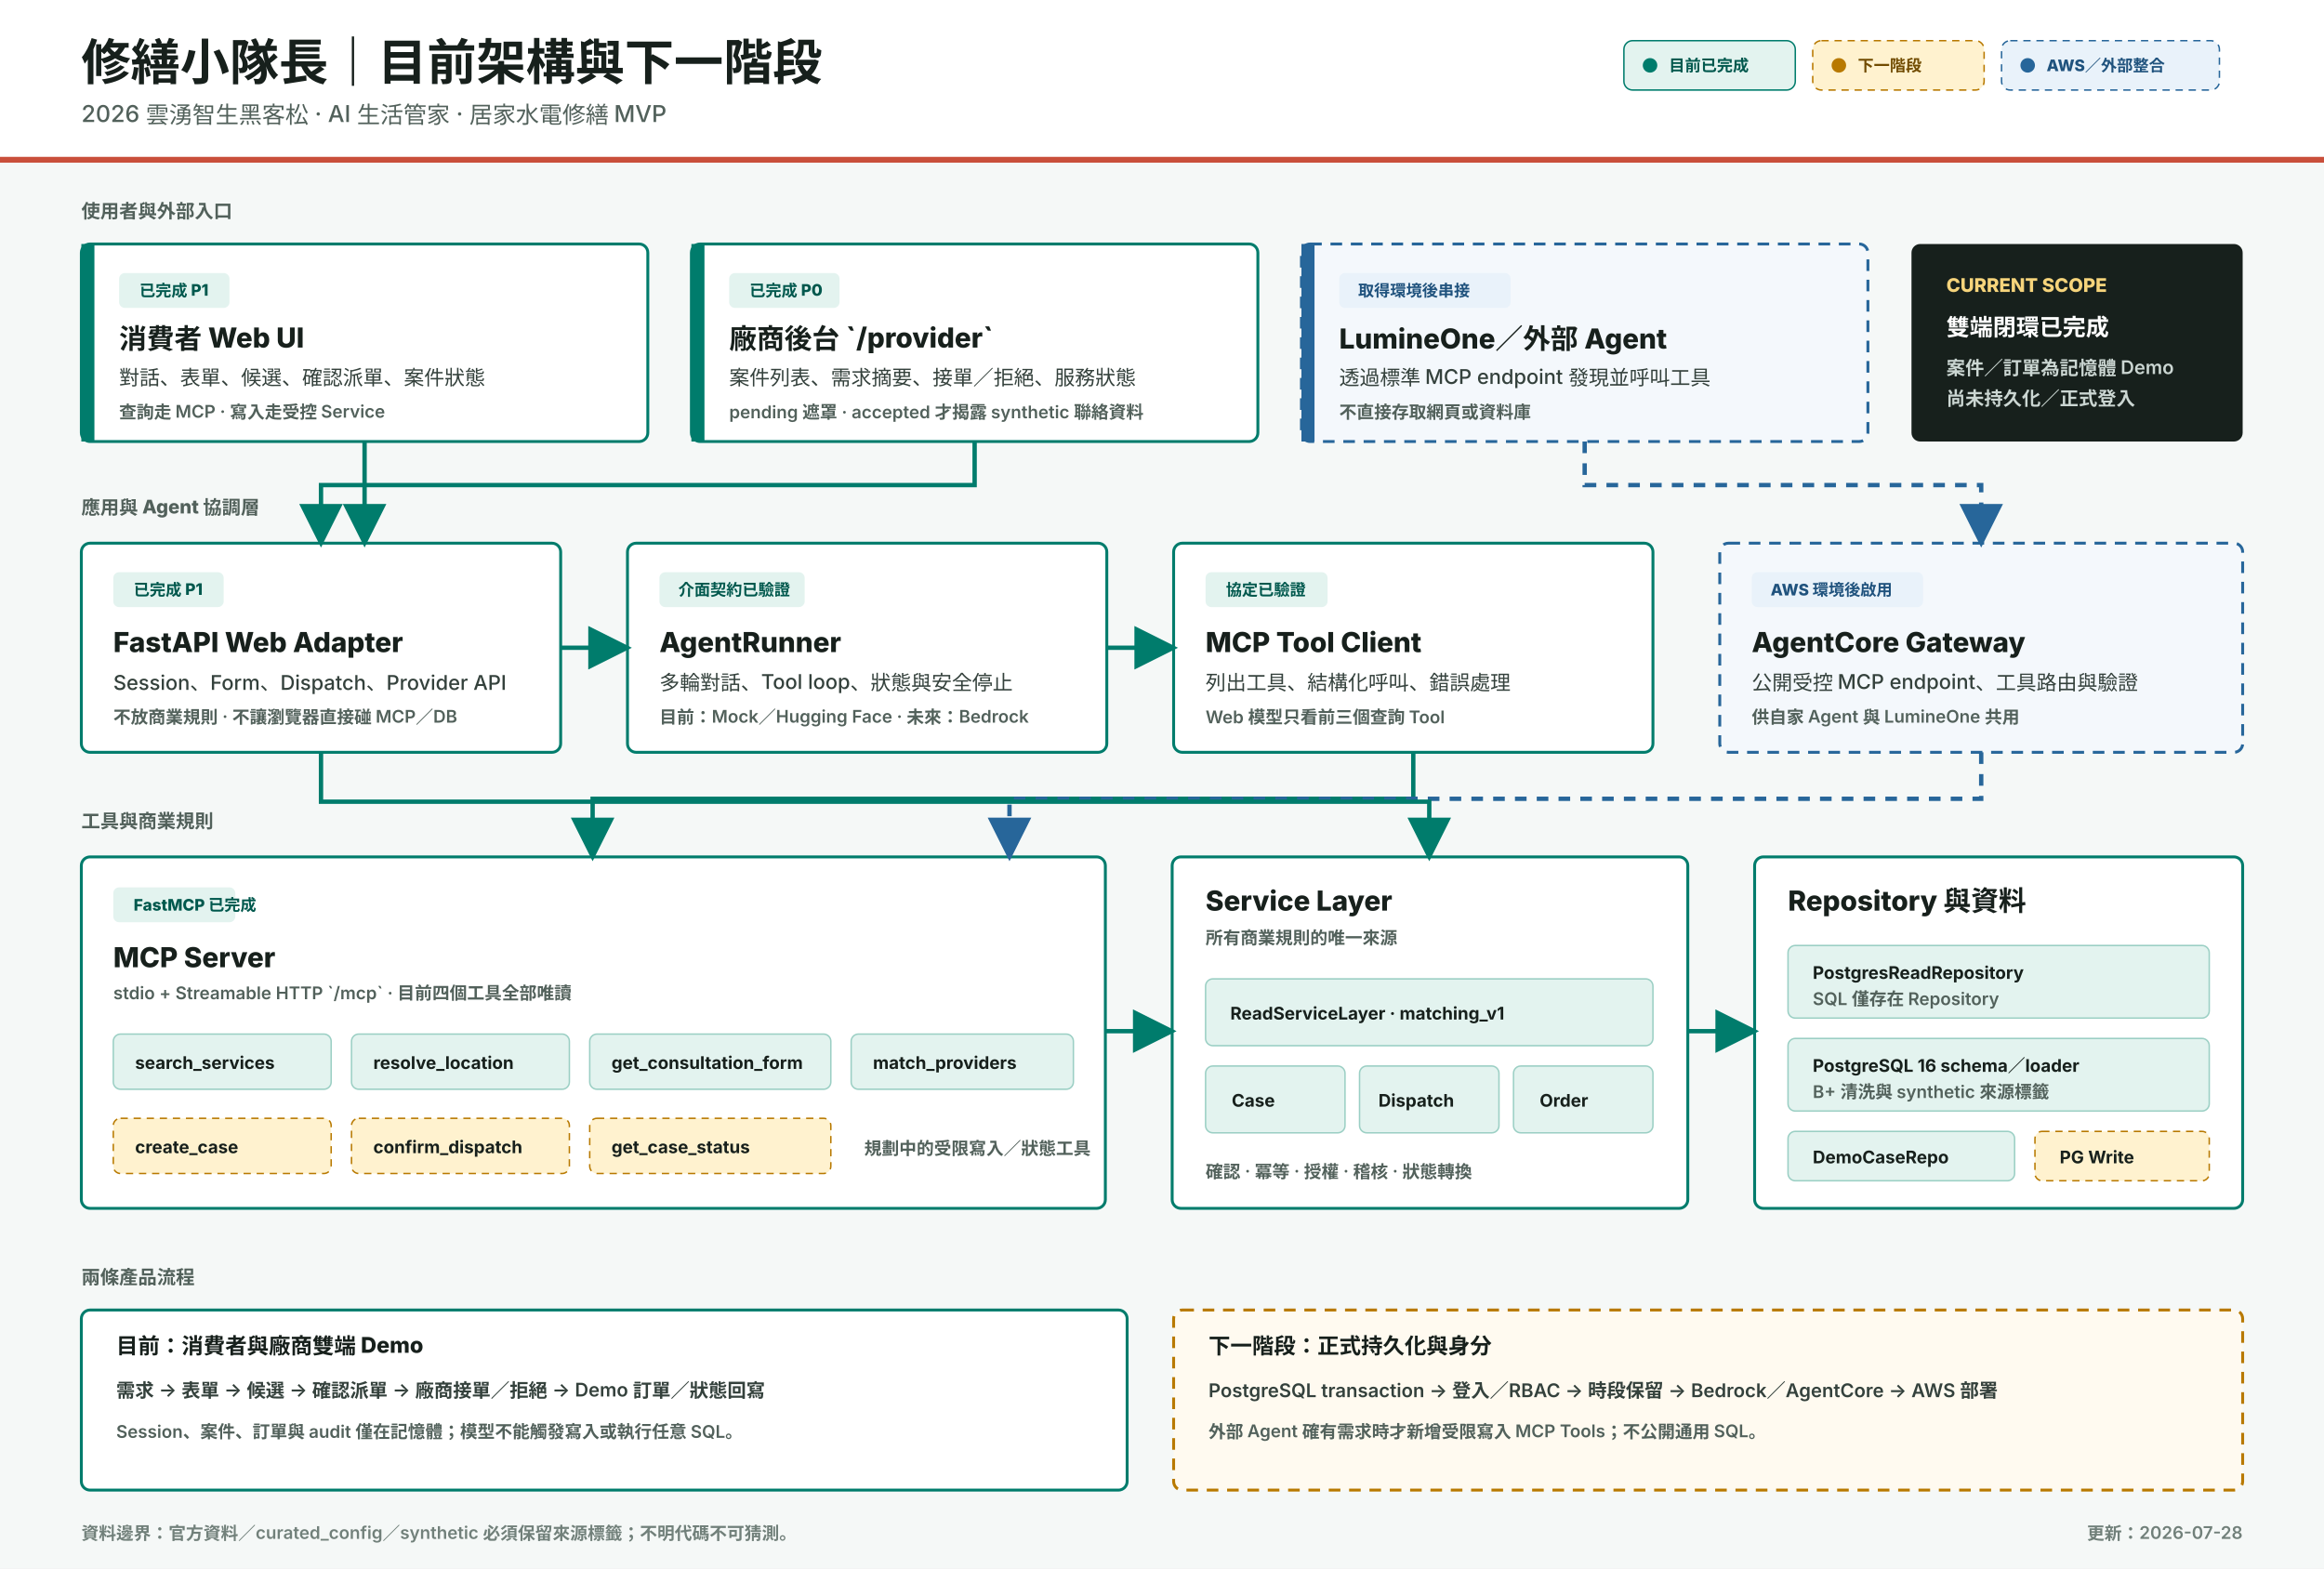
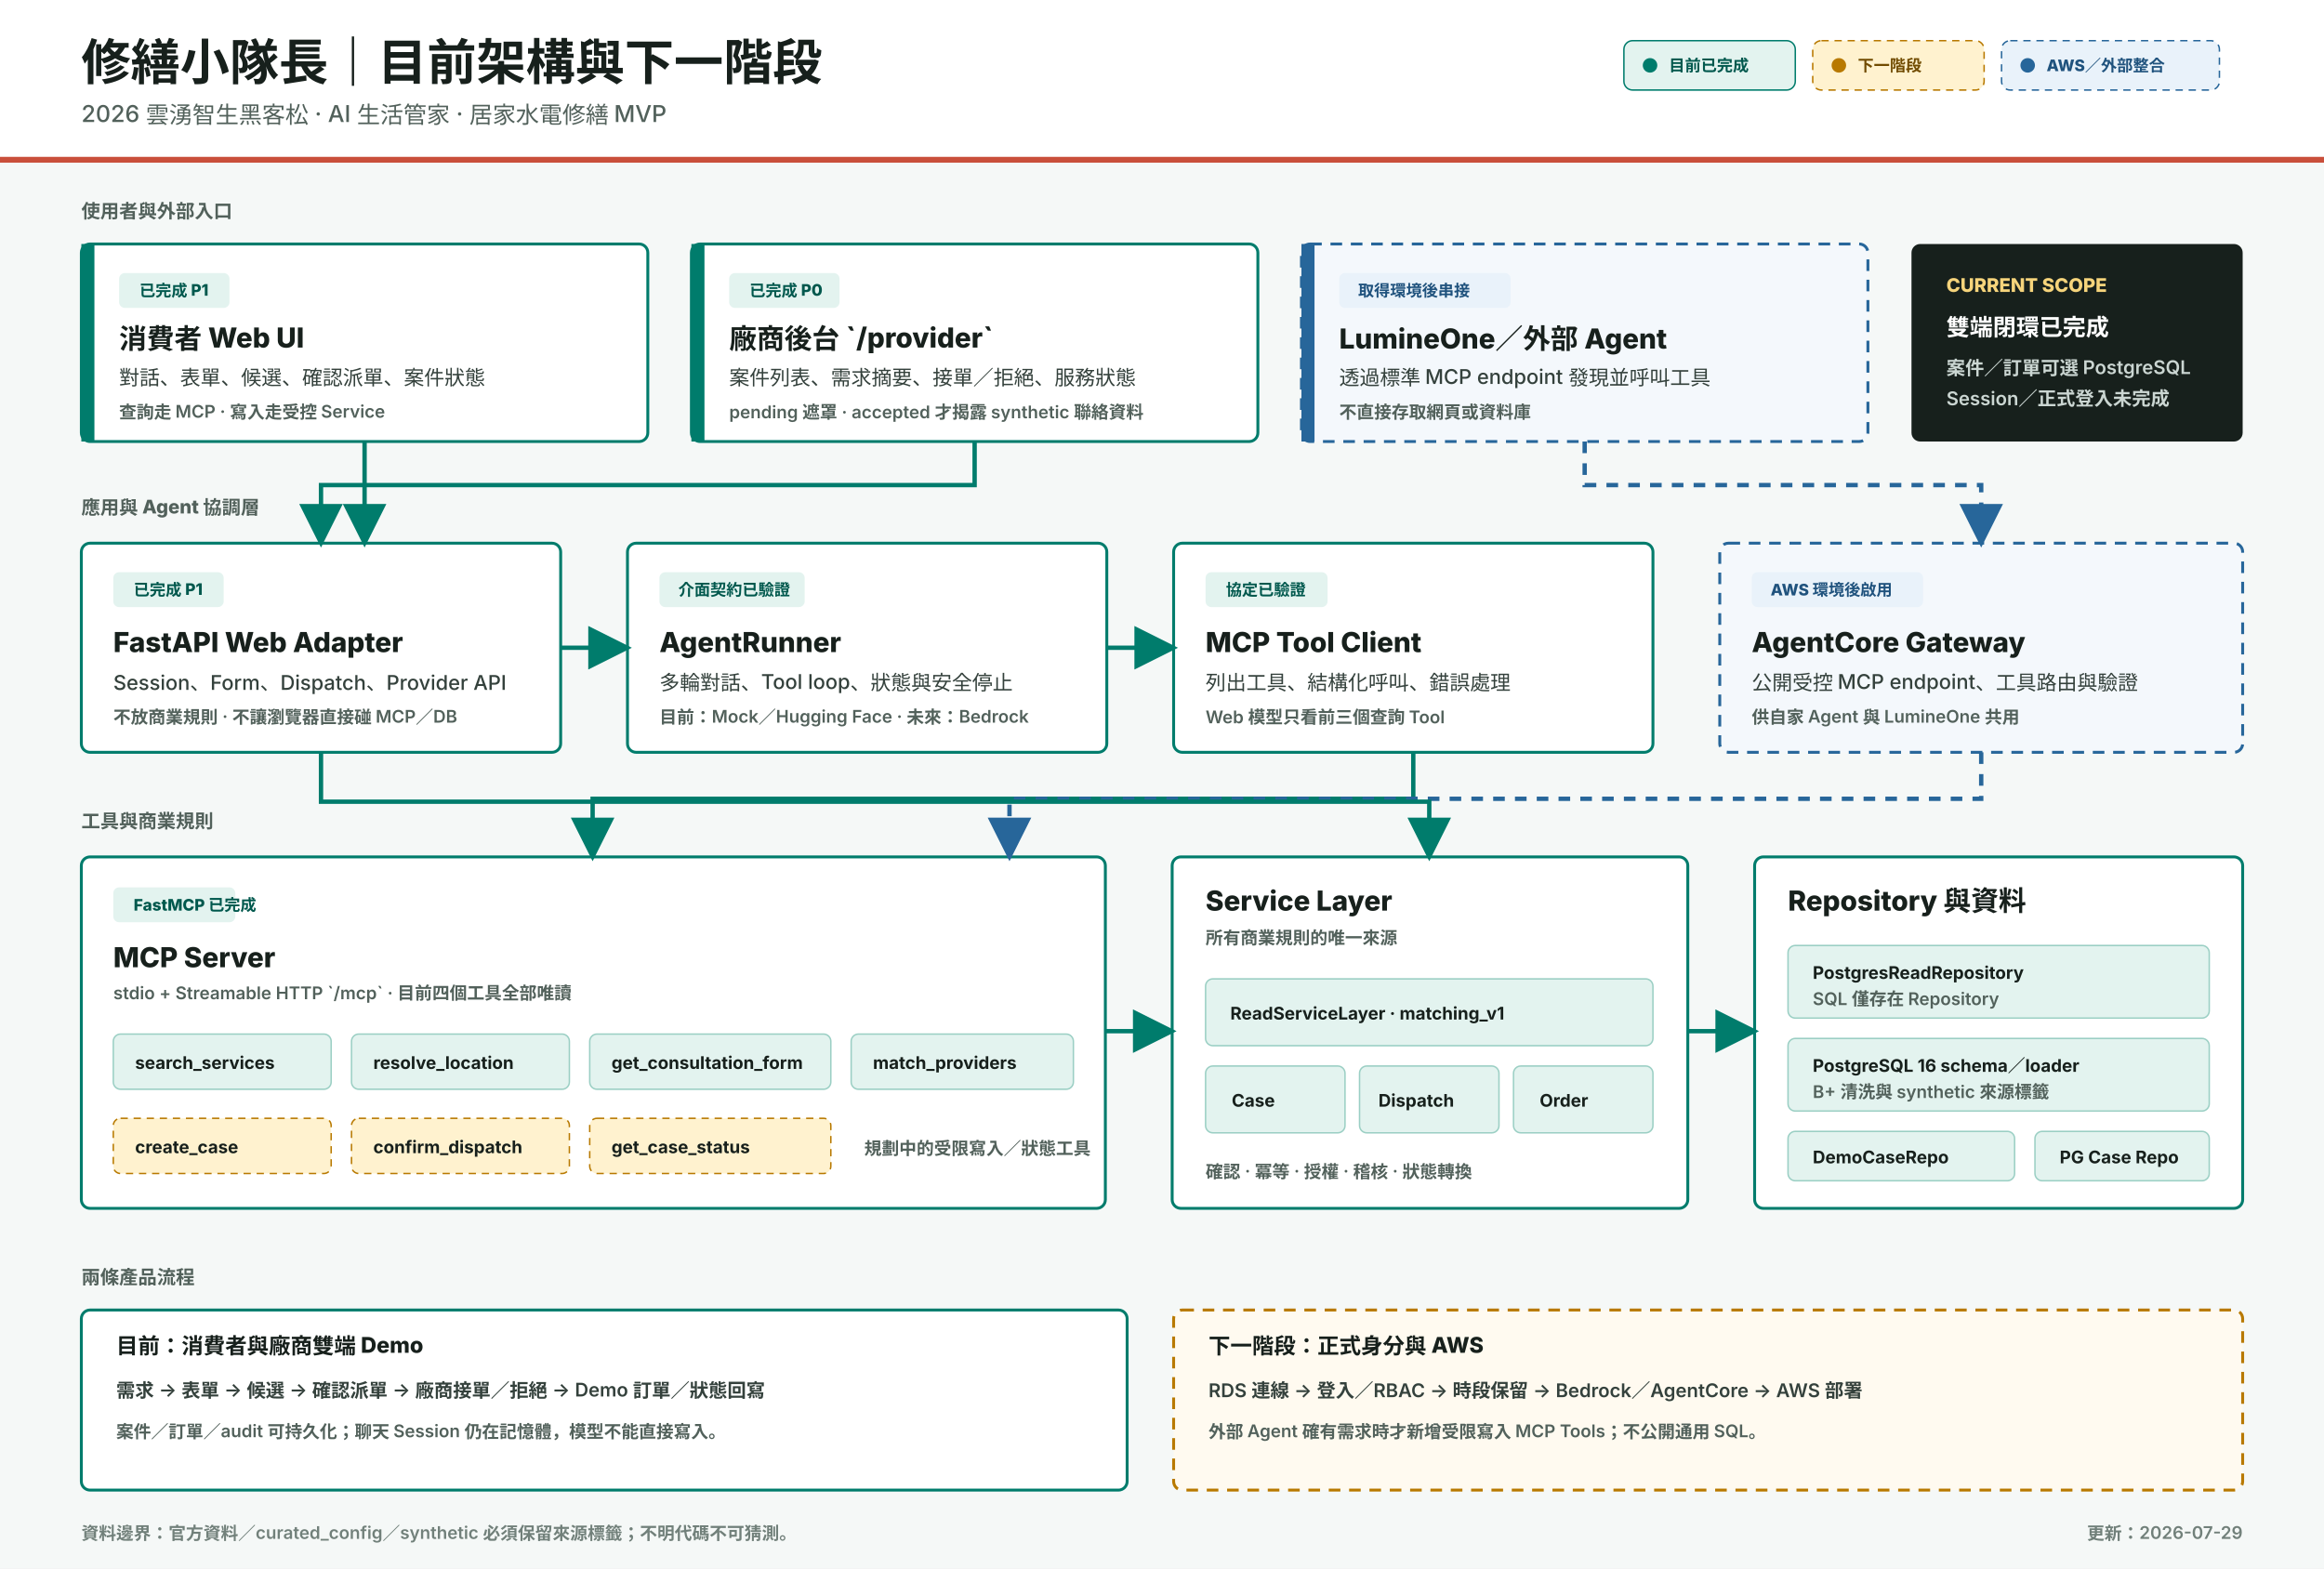
<svg xmlns="http://www.w3.org/2000/svg" width="1600" height="1080" viewBox="0 0 1600 1080" role="img" aria-labelledby="diagram-title diagram-desc">
  <defs>
    <marker id="arrow-current" markerWidth="10" markerHeight="10" refX="9" refY="5" orient="auto" markerUnits="strokeWidth">
      <path d="M 0 0 L 10 5 L 0 10 z" fill="#007c6c" />
    </marker>
    <marker id="arrow-planned" markerWidth="10" markerHeight="10" refX="9" refY="5" orient="auto" markerUnits="strokeWidth">
      <path d="M 0 0 L 10 5 L 0 10 z" fill="#b87900" />
    </marker>
    <marker id="arrow-future" markerWidth="10" markerHeight="10" refX="9" refY="5" orient="auto" markerUnits="strokeWidth">
      <path d="M 0 0 L 10 5 L 0 10 z" fill="#27669a" />
    </marker>
    <style>
      text {
        font-family: Inter, "Noto Sans TC", "Microsoft JhengHei", sans-serif;
        letter-spacing: 0;
      }
      .title { fill: #17201c; font-size: 34px; font-weight: 800; }
      .subtitle { fill: #52615b; font-size: 16px; font-weight: 500; }
      .section-label { fill: #52615b; font-size: 13px; font-weight: 800; }
      .box-title { fill: #17201c; font-size: 19px; font-weight: 800; }
      .box-body { fill: #34413c; font-size: 14px; font-weight: 500; }
      .box-small { fill: #52615b; font-size: 12px; font-weight: 600; }
      .badge-text { font-size: 11px; font-weight: 800; }
      .tool-text { fill: #17201c; font-size: 12px; font-weight: 700; }
      .flow-title { fill: #17201c; font-size: 15px; font-weight: 800; }
      .flow-text { fill: #34413c; font-size: 13px; font-weight: 600; }
      .current-line { fill: none; stroke: #007c6c; stroke-width: 3; marker-end: url(#arrow-current); }
      .planned-line { fill: none; stroke: #b87900; stroke-width: 3; stroke-dasharray: 8 7; marker-end: url(#arrow-planned); }
      .future-line { fill: none; stroke: #27669a; stroke-width: 3; stroke-dasharray: 8 7; marker-end: url(#arrow-future); }
      .neutral-line { fill: none; stroke: #87958f; stroke-width: 2; marker-end: url(#arrow-current); }
    </style>
  </defs>
  <rect width="1600" height="1080" fill="#f5f8f7" />
  <rect x="0" y="0" width="1600" height="112" fill="#ffffff" />
  <rect x="0" y="108" width="1600" height="4" fill="#c94f3b" />
  <text class="title" x="56" y="55">修繕小隊長｜目前架構與下一階段</text>
  <text class="subtitle" x="56" y="84">2026 雲湧智生黑客松 · AI 生活管家 · 居家水電修繕 MVP</text>
  <g id="legend" transform="translate(1118 28)">
    <rect x="0" y="0" width="118" height="34" rx="6" fill="#e3f3ef" stroke="#007c6c" />
    <circle cx="18" cy="17" r="5" fill="#007c6c" />
    <text class="badge-text" x="31" y="21" fill="#00584d">目前已完成</text>
    <rect x="130" y="0" width="118" height="34" rx="6" fill="#fff2cf" stroke="#b87900" stroke-dasharray="5 4" />
    <circle cx="148" cy="17" r="5" fill="#b87900" />
    <text class="badge-text" x="161" y="21" fill="#714b00">下一階段</text>
    <rect x="260" y="0" width="150" height="34" rx="6" fill="#e9f2fa" stroke="#27669a" stroke-dasharray="5 4" />
    <circle cx="278" cy="17" r="5" fill="#27669a" />
    <text class="badge-text" x="291" y="21" fill="#1f527d">AWS／外部整合</text>
  </g>
  <text class="section-label" x="56" y="150">使用者與外部入口</text>
  <g id="consumer-ui">
    <rect x="56" y="168" width="390" height="136" rx="6" fill="#ffffff" stroke="#007c6c" stroke-width="2" />
    <rect x="56" y="168" width="9" height="136" fill="#007c6c" />
    <rect x="82" y="188" width="76" height="24" rx="4" fill="#e3f3ef" />
    <text class="badge-text" x="96" y="204" fill="#00584d">已完成 P1</text>
    <text class="box-title" x="82" y="240">消費者 Web UI</text>
    <text class="box-body" x="82" y="265">對話、表單、候選、確認派單、案件狀態</text>
    <text class="box-small" x="82" y="288">查詢走 MCP · 寫入走受控 Service</text>
  </g>
  <g id="provider-ui">
    <rect x="476" y="168" width="390" height="136" rx="6" fill="#ffffff" stroke="#007c6c" stroke-width="2" />
    <rect x="476" y="168" width="9" height="136" fill="#007c6c" />
    <rect x="502" y="188" width="76" height="24" rx="4" fill="#e3f3ef" />
    <text class="badge-text" x="516" y="204" fill="#00584d">已完成 P0</text>
    <text class="box-title" x="502" y="240">廠商後台 `/provider`</text>
    <text class="box-body" x="502" y="265">案件列表、需求摘要、接單／拒絕、服務狀態</text>
    <text class="box-small" x="502" y="288">pending 遮罩 · accepted 才揭露 synthetic 聯絡資料</text>
  </g>
  <g id="external-agent">
    <rect x="896" y="168" width="390" height="136" rx="6" fill="#f4f8fc" stroke="#27669a" stroke-width="2" stroke-dasharray="8 6" />
    <rect x="896" y="168" width="9" height="136" fill="#27669a" />
    <rect x="922" y="188" width="118" height="24" rx="4" fill="#e9f2fa" />
    <text class="badge-text" x="935" y="204" fill="#1f527d">取得環境後串接</text>
    <text class="box-title" x="922" y="240">LumineOne／外部 Agent</text>
    <text class="box-body" x="922" y="265">透過標準 MCP endpoint 發現並呼叫工具</text>
    <text class="box-small" x="922" y="288">不直接存取網頁或資料庫</text>
  </g>
  <g id="scope-note">
    <rect x="1316" y="168" width="228" height="136" rx="6" fill="#17201c" />
    <text x="1340" y="201" fill="#f6d47b" font-size="13" font-weight="800">CURRENT SCOPE</text>
    <text x="1340" y="231" fill="#ffffff" font-size="16" font-weight="800">雙端閉環已完成</text>
-     <text x="1340" y="258" fill="#cbd6d2" font-size="13" font-weight="600">案件／訂單為記憶體 Demo</text>
-     <text x="1340" y="279" fill="#cbd6d2" font-size="13" font-weight="600">尚未持久化／正式登入</text>
+     <text x="1340" y="258" fill="#cbd6d2" font-size="13" font-weight="600">案件／訂單可選 PostgreSQL</text>
+     <text x="1340" y="279" fill="#cbd6d2" font-size="13" font-weight="600">Session／正式登入未完成</text>
  </g>
  <text class="section-label" x="56" y="354">應用與 Agent 協調層</text>
  <g id="fastapi">
    <rect x="56" y="374" width="330" height="144" rx="6" fill="#ffffff" stroke="#007c6c" stroke-width="2" />
    <rect x="78" y="394" width="76" height="24" rx="4" fill="#e3f3ef" />
    <text class="badge-text" x="92" y="410" fill="#00584d">已完成 P1</text>
    <text class="box-title" x="78" y="449">FastAPI Web Adapter</text>
    <text class="box-body" x="78" y="475">Session、Form、Dispatch、Provider API</text>
    <text class="box-small" x="78" y="498">不放商業規則 · 不讓瀏覽器直接碰 MCP／DB</text>
  </g>
  <g id="agent-runner">
    <rect x="432" y="374" width="330" height="144" rx="6" fill="#ffffff" stroke="#007c6c" stroke-width="2" />
    <rect x="454" y="394" width="100" height="24" rx="4" fill="#e3f3ef" />
    <text class="badge-text" x="467" y="410" fill="#00584d">介面契約已驗證</text>
    <text class="box-title" x="454" y="449">AgentRunner</text>
    <text class="box-body" x="454" y="475">多輪對話、Tool loop、狀態與安全停止</text>
    <text class="box-small" x="454" y="498">目前：Mock／Hugging Face · 未來：Bedrock</text>
  </g>
  <g id="mcp-client">
    <rect x="808" y="374" width="330" height="144" rx="6" fill="#ffffff" stroke="#007c6c" stroke-width="2" />
    <rect x="830" y="394" width="84" height="24" rx="4" fill="#e3f3ef" />
    <text class="badge-text" x="844" y="410" fill="#00584d">協定已驗證</text>
    <text class="box-title" x="830" y="449">MCP Tool Client</text>
    <text class="box-body" x="830" y="475">列出工具、結構化呼叫、錯誤處理</text>
    <text class="box-small" x="830" y="498">Web 模型只看前三個查詢 Tool</text>
  </g>
  <g id="gateway">
    <rect x="1184" y="374" width="360" height="144" rx="6" fill="#f4f8fc" stroke="#27669a" stroke-width="2" stroke-dasharray="8 6" />
    <rect x="1206" y="394" width="118" height="24" rx="4" fill="#e9f2fa" />
    <text class="badge-text" x="1219" y="410" fill="#1f527d">AWS 環境後啟用</text>
    <text class="box-title" x="1206" y="449">AgentCore Gateway</text>
    <text class="box-body" x="1206" y="475">公開受控 MCP endpoint、工具路由與驗證</text>
    <text class="box-small" x="1206" y="498">供自家 Agent 與 LumineOne 共用</text>
  </g>
  <path class="current-line" d="M 251 304 L 251 374" />
  <path class="current-line" d="M 671 304 L 671 334 L 221 334 L 221 374" />
  <path class="current-line" d="M 386 446 L 432 446" />
  <path class="current-line" d="M 762 446 L 808 446" />
  <path class="future-line" d="M 1091 304 L 1091 334 L 1364 334 L 1364 374" />
  <text class="section-label" x="56" y="570">工具與商業規則</text>
  <g id="mcp-server">
    <rect x="56" y="590" width="705" height="242" rx="6" fill="#ffffff" stroke="#007c6c" stroke-width="2" />
    <rect x="78" y="611" width="84" height="24" rx="4" fill="#e3f3ef" />
    <text class="badge-text" x="92" y="627" fill="#00584d">FastMCP 已完成</text>
    <text class="box-title" x="78" y="666">MCP Server</text>
    <text class="box-small" x="78" y="688">stdio + Streamable HTTP `/mcp` · 目前四個工具全部唯讀</text>
    <rect x="78" y="712" width="150" height="38" rx="5" fill="#e3f3ef" stroke="#9bcfc4" />
    <text class="tool-text" x="93" y="736">search_services</text>
    <rect x="242" y="712" width="150" height="38" rx="5" fill="#e3f3ef" stroke="#9bcfc4" />
    <text class="tool-text" x="257" y="736">resolve_location</text>
    <rect x="406" y="712" width="166" height="38" rx="5" fill="#e3f3ef" stroke="#9bcfc4" />
    <text class="tool-text" x="421" y="736">get_consultation_form</text>
    <rect x="586" y="712" width="153" height="38" rx="5" fill="#e3f3ef" stroke="#9bcfc4" />
    <text class="tool-text" x="601" y="736">match_providers</text>
    <rect x="78" y="770" width="150" height="38" rx="5" fill="#fff2cf" stroke="#b87900" stroke-dasharray="5 4" />
    <text class="tool-text" x="93" y="794">create_case</text>
    <rect x="242" y="770" width="150" height="38" rx="5" fill="#fff2cf" stroke="#b87900" stroke-dasharray="5 4" />
    <text class="tool-text" x="257" y="794">confirm_dispatch</text>
    <rect x="406" y="770" width="166" height="38" rx="5" fill="#fff2cf" stroke="#b87900" stroke-dasharray="5 4" />
    <text class="tool-text" x="421" y="794">get_case_status</text>
    <text class="box-small" x="595" y="795">規劃中的受限寫入／狀態工具</text>
  </g>
  <g id="service-layer">
    <rect x="807" y="590" width="355" height="242" rx="6" fill="#ffffff" stroke="#007c6c" stroke-width="2" />
    <text class="box-title" x="830" y="627">Service Layer</text>
    <text class="box-small" x="830" y="650">所有商業規則的唯一來源</text>
    <rect x="830" y="674" width="308" height="46" rx="5" fill="#e3f3ef" stroke="#9bcfc4" />
    <text class="tool-text" x="847" y="702">ReadServiceLayer · matching_v1</text>
    <rect x="830" y="734" width="96" height="46" rx="5" fill="#e3f3ef" stroke="#9bcfc4" />
    <text class="tool-text" x="848" y="762">Case</text>
    <rect x="936" y="734" width="96" height="46" rx="5" fill="#e3f3ef" stroke="#9bcfc4" />
    <text class="tool-text" x="949" y="762">Dispatch</text>
    <rect x="1042" y="734" width="96" height="46" rx="5" fill="#e3f3ef" stroke="#9bcfc4" />
    <text class="tool-text" x="1060" y="762">Order</text>
    <text class="box-small" x="830" y="811">確認 · 冪等 · 授權 · 稽核 · 狀態轉換</text>
  </g>
  <g id="repository">
    <rect x="1208" y="590" width="336" height="242" rx="6" fill="#ffffff" stroke="#007c6c" stroke-width="2" />
    <text class="box-title" x="1231" y="627">Repository 與資料</text>
    <rect x="1231" y="651" width="290" height="50" rx="5" fill="#e3f3ef" stroke="#9bcfc4" />
    <text class="tool-text" x="1248" y="674">PostgresReadRepository</text>
    <text class="box-small" x="1248" y="692">SQL 僅存在 Repository</text>
    <rect x="1231" y="715" width="290" height="50" rx="5" fill="#e3f3ef" stroke="#9bcfc4" />
    <text class="tool-text" x="1248" y="738">PostgreSQL 16 schema／loader</text>
    <text class="box-small" x="1248" y="756">B+ 清洗與 synthetic 來源標籤</text>
    <rect x="1231" y="779" width="156" height="34" rx="5" fill="#e3f3ef" stroke="#9bcfc4" />
    <text class="tool-text" x="1248" y="801">DemoCaseRepo</text>
-     <rect x="1401" y="779" width="120" height="34" rx="5" fill="#fff2cf" stroke="#b87900" stroke-dasharray="5 4" />
-     <text class="tool-text" x="1418" y="801">PG Write</text>
+     <rect x="1401" y="779" width="120" height="34" rx="5" fill="#e3f3ef" stroke="#9bcfc4" />
+     <text class="tool-text" x="1418" y="801">PG Case Repo</text>
  </g>
  <path class="current-line" d="M 973 518 L 973 550 L 408 550 L 408 590" />
  <path class="future-line" d="M 1364 518 L 1364 550 L 695 550 L 695 590" />
  <path class="current-line" d="M 761 710 L 807 710" />
  <path class="current-line" d="M 1162 710 L 1208 710" />
  <path class="current-line" d="M 221 518 L 221 552 L 984 552 L 984 590" />
  <text class="section-label" x="56" y="884">兩條產品流程</text>
  <g id="current-flow">
    <rect x="56" y="902" width="720" height="124" rx="6" fill="#ffffff" stroke="#007c6c" stroke-width="2" />
    <text class="flow-title" x="80" y="932">目前：消費者與廠商雙端 Demo</text>
    <text class="flow-text" x="80" y="962">需求 → 表單 → 候選 → 確認派單 → 廠商接單／拒絕 → Demo 訂單／狀態回寫</text>
-     <text class="box-small" x="80" y="990">Session、案件、訂單與 audit 僅在記憶體；模型不能觸發寫入或執行任意 SQL。</text>
+     <text class="box-small" x="80" y="990">案件／訂單／audit 可持久化；聊天 Session 仍在記憶體，模型不能直接寫入。</text>
  </g>
  <g id="next-flow">
    <rect x="808" y="902" width="736" height="124" rx="6" fill="#fffaf0" stroke="#b87900" stroke-width="2" stroke-dasharray="8 6" />
-     <text class="flow-title" x="832" y="932">下一階段：正式持久化與身分</text>
-     <text class="flow-text" x="832" y="962">PostgreSQL transaction → 登入／RBAC → 時段保留 → Bedrock／AgentCore → AWS 部署</text>
+     <text class="flow-title" x="832" y="932">下一階段：正式身分與 AWS</text>
+     <text class="flow-text" x="832" y="962">RDS 連線 → 登入／RBAC → 時段保留 → Bedrock／AgentCore → AWS 部署</text>
    <text class="box-small" x="832" y="990">外部 Agent 確有需求時才新增受限寫入 MCP Tools；不公開通用 SQL。</text>
  </g>
  <text x="56" y="1060" fill="#71807a" font-size="12" font-weight="600">資料邊界：官方資料／curated_config／synthetic 必須保留來源標籤；不明代碼不可猜測。</text>
-   <text x="1544" y="1060" text-anchor="end" fill="#71807a" font-size="12" font-weight="600">更新：2026-07-28</text>
+   <text x="1544" y="1060" text-anchor="end" fill="#71807a" font-size="12" font-weight="600">更新：2026-07-29</text>
</svg>
